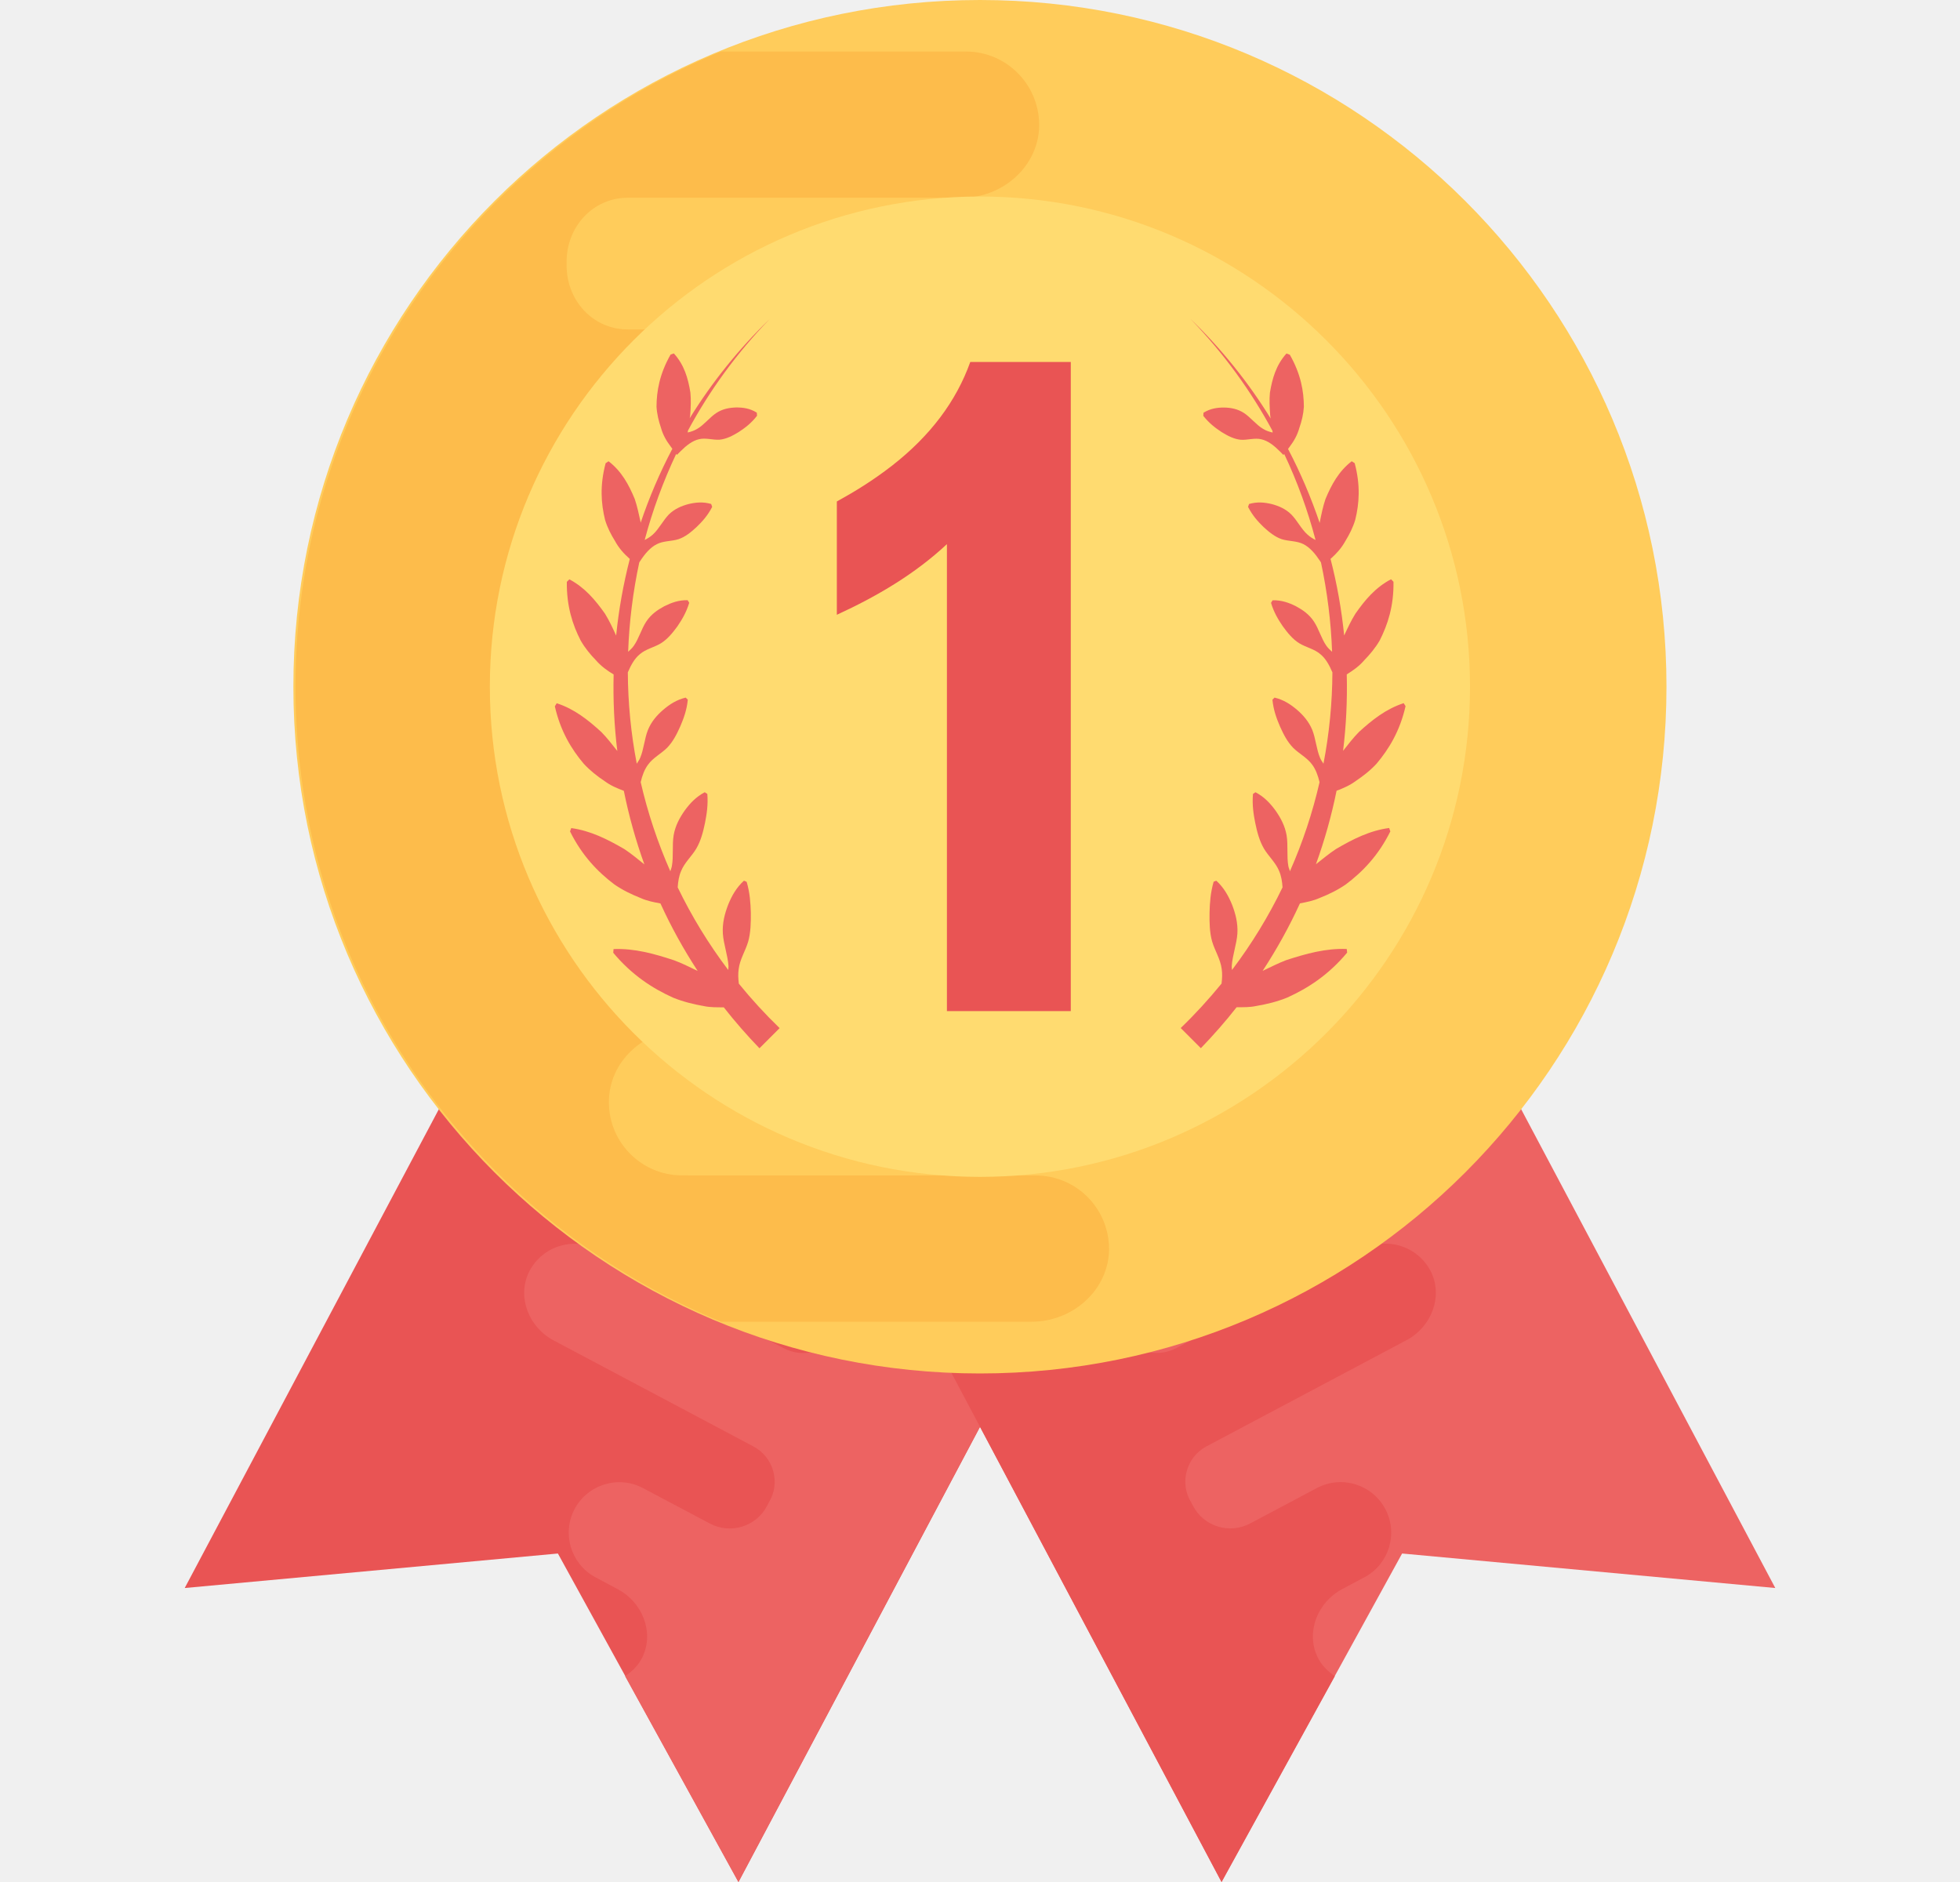
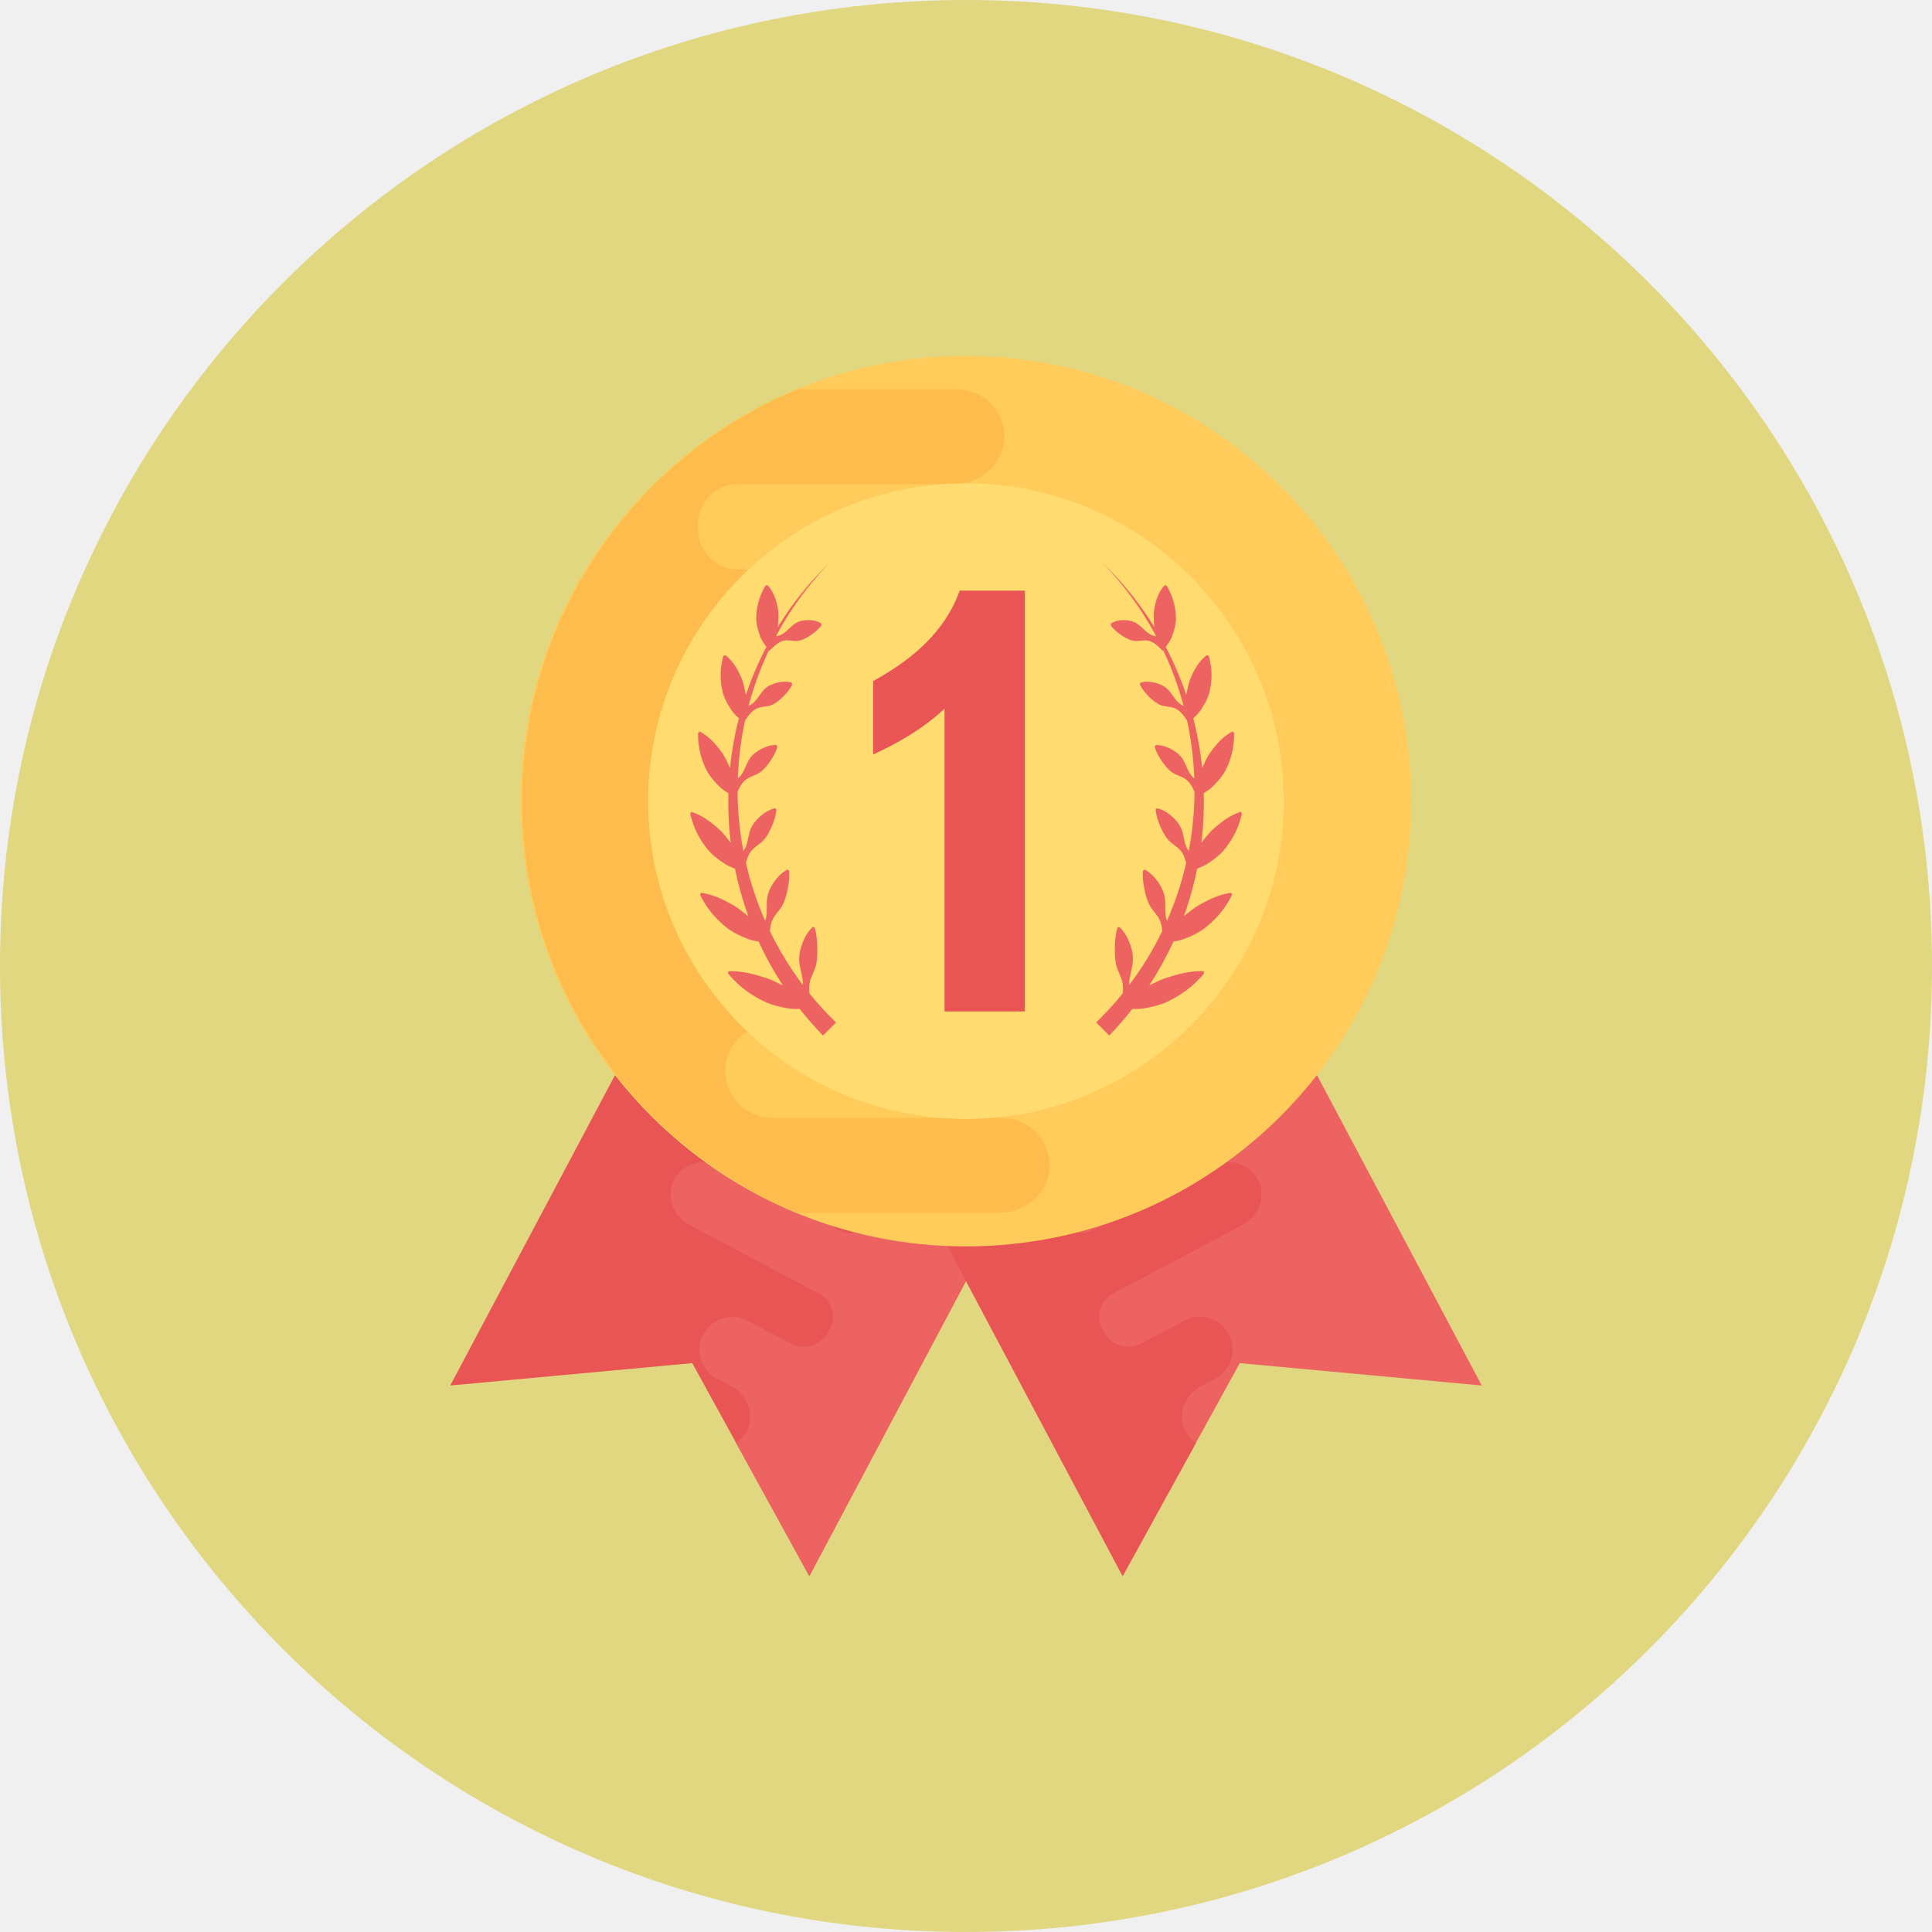
- <svg xmlns="http://www.w3.org/2000/svg" width="25" height="24" viewBox="0 0 25 24" fill="none">
-   <g clip-path="url(#clip0_184:3062)">
-     <path d="M7.598 10.377L2.356 20.251L7.116 19.811L9.42 24L14.661 14.125L7.598 10.377Z" fill="#E95454" />
-     <path d="M8.198 21.125C8.345 20.809 8.191 20.432 7.883 20.268L7.582 20.107C7.28 19.936 7.165 19.554 7.329 19.244C7.496 18.93 7.888 18.81 8.202 18.977L9.055 19.429C9.318 19.569 9.648 19.467 9.784 19.203L9.805 19.162C9.961 18.912 9.869 18.582 9.609 18.445L7.059 17.092C6.749 16.927 6.596 16.551 6.741 16.234C6.901 15.897 7.305 15.764 7.63 15.937L9.995 17.192C10.258 17.332 10.588 17.231 10.728 16.967L10.741 16.933L10.745 16.925C10.896 16.649 10.79 16.302 10.512 16.155L9.185 15.451C8.874 15.286 8.722 14.91 8.869 14.589C9.027 14.256 9.433 14.12 9.758 14.292L11.223 15.07C11.497 15.216 11.824 15.094 11.966 14.818C11.968 14.815 11.968 14.815 11.97 14.811C11.972 14.807 11.972 14.807 11.973 14.803C12.123 14.531 12.04 14.192 11.765 14.047L10.184 13.208C9.878 13.045 9.725 12.669 9.87 12.353C10.03 12.016 10.434 11.883 10.759 12.055L14.659 14.126L9.418 24L7.973 21.375C8.066 21.312 8.147 21.234 8.198 21.125Z" fill="#ED6362" />
-     <path d="M17.402 10.377L22.644 20.251L17.884 19.811L15.581 24L10.339 14.125L17.402 10.377Z" fill="#ED6362" />
-     <path d="M16.802 21.124C16.655 20.808 16.809 20.431 17.116 20.267L17.418 20.106C17.72 19.935 17.834 19.553 17.67 19.244C17.503 18.929 17.112 18.809 16.797 18.976L15.945 19.428C15.682 19.568 15.351 19.466 15.216 19.201L15.195 19.161C15.039 18.911 15.131 18.581 15.39 18.444L17.941 17.09C18.252 16.925 18.404 16.549 18.259 16.232C18.099 15.895 17.695 15.763 17.371 15.935L15.005 17.191C14.742 17.33 14.412 17.229 14.272 16.965L14.259 16.931L14.255 16.923C14.104 16.647 14.21 16.301 14.489 16.153L15.815 15.449C16.126 15.284 16.278 14.908 16.131 14.588C15.973 14.254 15.568 14.118 15.243 14.29L13.776 15.07C13.502 15.216 13.175 15.094 13.033 14.818C13.031 14.814 13.031 14.814 13.029 14.81C13.027 14.807 13.027 14.807 13.025 14.803C12.876 14.531 12.959 14.191 13.233 14.047L14.814 13.208C15.121 13.045 15.273 12.669 15.129 12.352C14.969 12.015 14.565 11.883 14.24 12.055L10.34 14.125L15.581 24L17.026 21.375C16.933 21.311 16.852 21.233 16.802 21.124Z" fill="#E95454" />
-     <path d="M12.499 17.515C17.336 17.515 21.256 13.594 21.256 8.757C21.256 3.921 17.336 0 12.499 0C7.662 0 3.742 3.921 3.742 8.757C3.742 13.594 7.662 17.515 12.499 17.515Z" fill="#FFCC5B" />
-     <path d="M13.689 7.752H8.139C7.708 7.752 7.353 7.398 7.353 6.966L7.359 6.912V6.9C7.353 6.445 7.725 6.073 8.181 6.073H12.027C12.537 6.073 12.987 5.695 13.017 5.185C13.041 4.652 12.616 4.201 12.081 4.201H8.007C7.558 4.201 7.221 3.824 7.227 3.374C7.227 3.368 7.227 3.368 7.227 3.362C7.227 3.356 7.227 3.356 7.227 3.35C7.221 2.9 7.557 2.522 8.007 2.522H12.271C12.774 2.522 13.224 2.145 13.254 1.64C13.278 1.101 12.853 0.657 12.319 0.657H9.196C6.013 1.969 3.769 5.1 3.769 8.757C3.769 12.414 6.013 15.544 9.197 16.855H13.161C13.665 16.855 14.115 16.477 14.145 15.973C14.169 15.433 13.743 14.99 13.209 14.99L8.7 14.989C8.168 14.989 7.739 14.544 7.768 14.005C7.794 13.501 8.247 13.122 8.752 13.122H10.5C11.003 13.108 11.409 12.696 11.409 12.19C11.409 11.674 10.99 11.254 10.473 11.254H7.823C7.392 11.254 7.038 10.901 7.044 10.468V10.402C7.014 9.977 7.356 9.617 7.781 9.617H13.635C14.144 9.617 14.594 9.239 14.624 8.735C14.648 8.196 14.222 7.752 13.689 7.752Z" fill="#FDBC4B" />
-     <path d="M12.499 15.008C9.052 15.008 6.248 12.203 6.248 8.757C6.248 5.31 9.052 2.506 12.499 2.506C15.946 2.506 18.75 5.311 18.75 8.757C18.75 12.204 15.946 15.008 12.499 15.008Z" fill="#FFDB70" />
-     <path d="M9.489 11.231C9.391 11.32 9.333 11.426 9.287 11.539C9.244 11.652 9.212 11.772 9.22 11.905C9.229 12.04 9.284 12.187 9.292 12.32C9.293 12.337 9.289 12.354 9.289 12.37C9.037 12.037 8.822 11.684 8.644 11.316C8.649 11.242 8.66 11.171 8.687 11.109C8.73 11.001 8.823 10.92 8.881 10.822C8.939 10.723 8.968 10.611 8.992 10.496C9.015 10.38 9.033 10.262 9.022 10.124C9.011 10.117 9 10.11 8.989 10.103C8.877 10.162 8.8 10.245 8.733 10.337C8.668 10.43 8.613 10.53 8.592 10.654C8.572 10.777 8.592 10.924 8.57 11.044C8.566 11.068 8.556 11.088 8.55 11.111C8.388 10.743 8.261 10.362 8.172 9.974C8.192 9.89 8.22 9.812 8.266 9.751C8.329 9.663 8.434 9.611 8.509 9.536C8.583 9.46 8.632 9.364 8.677 9.263C8.721 9.16 8.76 9.055 8.773 8.923C8.764 8.914 8.755 8.905 8.746 8.896C8.629 8.924 8.54 8.983 8.459 9.052C8.379 9.121 8.308 9.202 8.264 9.31C8.221 9.418 8.211 9.558 8.166 9.663C8.155 9.692 8.137 9.713 8.122 9.739C8.048 9.355 8.01 8.965 8.008 8.574C8.048 8.481 8.094 8.397 8.162 8.342C8.238 8.276 8.346 8.255 8.431 8.203C8.515 8.15 8.579 8.071 8.64 7.988C8.699 7.901 8.754 7.81 8.791 7.687C8.784 7.676 8.778 7.666 8.771 7.654C8.655 7.651 8.562 7.687 8.473 7.731C8.386 7.778 8.303 7.835 8.243 7.927C8.182 8.019 8.147 8.147 8.085 8.234C8.064 8.265 8.038 8.288 8.012 8.312C8.026 7.93 8.073 7.549 8.154 7.172C8.158 7.166 8.162 7.161 8.165 7.155C8.226 7.062 8.294 6.981 8.379 6.939C8.462 6.896 8.565 6.904 8.654 6.876C8.742 6.846 8.815 6.786 8.887 6.719C8.958 6.65 9.026 6.576 9.084 6.464C9.079 6.452 9.076 6.44 9.071 6.427C8.965 6.396 8.872 6.407 8.782 6.428C8.693 6.452 8.606 6.488 8.532 6.56C8.459 6.635 8.402 6.749 8.328 6.816C8.295 6.846 8.26 6.867 8.223 6.886C8.322 6.512 8.457 6.145 8.625 5.788C8.628 5.793 8.631 5.797 8.634 5.801C8.649 5.786 8.664 5.772 8.678 5.757C8.753 5.682 8.831 5.62 8.916 5.601C9.001 5.58 9.093 5.613 9.178 5.607C9.264 5.599 9.343 5.558 9.423 5.509C9.502 5.457 9.58 5.4 9.656 5.302C9.656 5.289 9.654 5.275 9.653 5.262C9.564 5.207 9.478 5.196 9.391 5.196C9.304 5.199 9.218 5.213 9.136 5.267C9.053 5.322 8.977 5.421 8.896 5.467C8.856 5.492 8.814 5.506 8.772 5.515C8.773 5.507 8.773 5.499 8.775 5.491C9.048 4.984 9.395 4.504 9.818 4.068C9.418 4.454 9.078 4.88 8.797 5.334C8.798 5.321 8.804 5.305 8.804 5.292C8.811 5.194 8.815 5.097 8.806 5.006C8.777 4.826 8.728 4.653 8.595 4.507C8.581 4.512 8.567 4.517 8.553 4.522C8.412 4.771 8.375 4.988 8.374 5.186C8.38 5.283 8.402 5.371 8.431 5.456C8.455 5.544 8.499 5.621 8.553 5.692C8.56 5.703 8.568 5.712 8.576 5.723C8.415 6.028 8.28 6.345 8.171 6.668C8.171 6.665 8.171 6.662 8.171 6.658C8.149 6.558 8.128 6.457 8.096 6.363C8.021 6.182 7.929 6.01 7.762 5.882C7.75 5.89 7.738 5.899 7.725 5.907C7.649 6.192 7.667 6.425 7.718 6.631C7.748 6.73 7.794 6.818 7.845 6.9C7.892 6.987 7.955 7.059 8.027 7.122C8.03 7.124 8.032 7.126 8.033 7.128C7.951 7.449 7.892 7.775 7.859 8.105C7.815 8.008 7.77 7.912 7.716 7.825C7.594 7.653 7.46 7.492 7.262 7.388C7.251 7.399 7.241 7.409 7.23 7.42C7.226 7.729 7.303 7.967 7.407 8.169C7.463 8.266 7.531 8.348 7.604 8.423C7.668 8.496 7.745 8.552 7.827 8.601C7.819 8.926 7.834 9.253 7.874 9.577C7.808 9.493 7.742 9.408 7.67 9.335C7.503 9.182 7.326 9.041 7.101 8.968C7.092 8.981 7.085 8.994 7.077 9.007C7.149 9.324 7.288 9.553 7.446 9.74C7.528 9.828 7.618 9.899 7.712 9.961C7.787 10.017 7.871 10.053 7.957 10.085C8.021 10.402 8.108 10.715 8.219 11.023C8.135 10.955 8.051 10.886 7.964 10.828C7.752 10.705 7.535 10.594 7.286 10.56C7.281 10.575 7.276 10.589 7.271 10.603C7.425 10.913 7.626 11.12 7.837 11.279C7.944 11.353 8.056 11.406 8.169 11.451C8.252 11.489 8.338 11.505 8.424 11.521C8.559 11.817 8.718 12.105 8.899 12.382C8.799 12.334 8.699 12.283 8.598 12.246C8.346 12.163 8.093 12.092 7.826 12.103C7.825 12.119 7.823 12.134 7.822 12.15C8.06 12.435 8.323 12.604 8.584 12.722C8.715 12.775 8.847 12.807 8.977 12.83C9.063 12.848 9.147 12.845 9.232 12.846C9.373 13.026 9.525 13.2 9.687 13.368C9.773 13.283 9.859 13.197 9.944 13.111C9.758 12.931 9.584 12.741 9.424 12.544C9.416 12.48 9.413 12.418 9.422 12.358C9.437 12.233 9.509 12.125 9.543 12.008C9.576 11.89 9.578 11.766 9.577 11.639C9.573 11.513 9.565 11.386 9.524 11.246C9.513 11.24 9.501 11.235 9.489 11.231Z" fill="#ED6362" />
-     <path d="M15.514 11.231C15.612 11.32 15.67 11.427 15.716 11.539C15.759 11.652 15.791 11.772 15.783 11.905C15.774 12.04 15.719 12.187 15.711 12.32C15.71 12.338 15.714 12.354 15.714 12.37C15.966 12.037 16.181 11.684 16.359 11.316C16.354 11.242 16.343 11.171 16.316 11.109C16.273 11.001 16.18 10.92 16.122 10.822C16.064 10.723 16.035 10.611 16.011 10.496C15.988 10.38 15.97 10.262 15.982 10.124C15.992 10.117 16.003 10.11 16.014 10.103C16.126 10.162 16.203 10.245 16.27 10.337C16.335 10.43 16.39 10.531 16.411 10.654C16.431 10.777 16.411 10.924 16.433 11.045C16.437 11.068 16.448 11.088 16.453 11.111C16.616 10.743 16.742 10.363 16.831 9.975C16.811 9.891 16.783 9.813 16.737 9.751C16.674 9.663 16.569 9.611 16.494 9.536C16.42 9.46 16.371 9.364 16.326 9.263C16.282 9.161 16.243 9.055 16.23 8.923C16.239 8.914 16.248 8.905 16.257 8.896C16.374 8.924 16.463 8.983 16.544 9.052C16.624 9.121 16.695 9.203 16.739 9.31C16.782 9.419 16.792 9.558 16.837 9.663C16.848 9.692 16.866 9.714 16.881 9.739C16.955 9.355 16.993 8.965 16.995 8.574C16.955 8.481 16.909 8.397 16.841 8.342C16.765 8.276 16.657 8.255 16.572 8.203C16.488 8.151 16.424 8.071 16.363 7.988C16.304 7.901 16.249 7.811 16.212 7.688C16.219 7.676 16.225 7.666 16.232 7.655C16.348 7.652 16.442 7.687 16.53 7.731C16.617 7.778 16.7 7.835 16.76 7.927C16.821 8.019 16.856 8.148 16.918 8.235C16.939 8.265 16.965 8.288 16.991 8.312C16.977 7.93 16.93 7.549 16.849 7.172C16.845 7.166 16.841 7.161 16.838 7.155C16.777 7.063 16.709 6.981 16.625 6.939C16.541 6.896 16.438 6.904 16.349 6.876C16.261 6.846 16.188 6.786 16.116 6.72C16.045 6.651 15.977 6.576 15.919 6.464C15.924 6.452 15.928 6.44 15.932 6.427C16.038 6.396 16.131 6.407 16.221 6.428C16.31 6.452 16.397 6.488 16.471 6.561C16.544 6.635 16.601 6.75 16.676 6.816C16.708 6.846 16.743 6.867 16.78 6.886C16.682 6.513 16.549 6.146 16.38 5.789C16.377 5.794 16.373 5.797 16.37 5.802C16.356 5.787 16.341 5.773 16.327 5.758C16.252 5.683 16.174 5.621 16.089 5.602C16.004 5.581 15.912 5.614 15.826 5.608C15.741 5.6 15.661 5.559 15.582 5.51C15.503 5.458 15.425 5.4 15.348 5.303C15.349 5.289 15.35 5.276 15.351 5.263C15.441 5.208 15.527 5.197 15.614 5.197C15.7 5.199 15.786 5.214 15.869 5.268C15.951 5.323 16.028 5.421 16.109 5.468C16.149 5.493 16.191 5.507 16.233 5.516C16.231 5.509 16.231 5.5 16.23 5.493C15.957 4.986 15.609 4.506 15.187 4.069C15.587 4.456 15.927 4.882 16.207 5.336C16.207 5.322 16.201 5.307 16.201 5.293C16.194 5.196 16.189 5.099 16.198 5.007C16.228 4.828 16.276 4.655 16.409 4.508C16.423 4.514 16.438 4.519 16.452 4.524C16.593 4.772 16.63 4.989 16.631 5.187C16.625 5.284 16.603 5.373 16.573 5.458C16.549 5.545 16.506 5.623 16.452 5.694C16.445 5.704 16.437 5.714 16.429 5.725C16.589 6.03 16.724 6.347 16.833 6.67C16.834 6.667 16.833 6.663 16.834 6.66C16.854 6.558 16.875 6.457 16.907 6.363C16.983 6.182 17.074 6.011 17.241 5.882C17.253 5.89 17.266 5.898 17.279 5.906C17.355 6.191 17.337 6.425 17.286 6.63C17.256 6.729 17.211 6.817 17.16 6.9C17.113 6.986 17.049 7.058 16.977 7.122C16.975 7.123 16.973 7.126 16.971 7.127C17.054 7.448 17.112 7.775 17.145 8.104C17.19 8.007 17.235 7.911 17.289 7.825C17.41 7.652 17.544 7.491 17.743 7.387C17.753 7.398 17.764 7.408 17.774 7.419C17.779 7.728 17.701 7.965 17.598 8.168C17.541 8.265 17.473 8.346 17.4 8.421C17.337 8.495 17.259 8.55 17.178 8.6C17.186 8.925 17.171 9.251 17.131 9.575C17.197 9.491 17.262 9.407 17.334 9.334C17.502 9.181 17.679 9.04 17.904 8.967C17.912 8.98 17.92 8.992 17.928 9.005C17.856 9.323 17.716 9.551 17.559 9.738C17.477 9.827 17.386 9.897 17.292 9.96C17.217 10.016 17.133 10.052 17.048 10.084C16.984 10.401 16.896 10.714 16.785 11.021C16.87 10.954 16.953 10.885 17.041 10.827C17.253 10.703 17.469 10.592 17.719 10.559C17.724 10.573 17.728 10.588 17.734 10.602C17.58 10.912 17.379 11.118 17.168 11.277C17.061 11.351 16.949 11.405 16.835 11.45C16.753 11.487 16.667 11.504 16.581 11.52C16.446 11.815 16.287 12.103 16.105 12.381C16.206 12.333 16.306 12.282 16.406 12.244C16.658 12.162 16.912 12.091 17.178 12.102C17.18 12.118 17.181 12.133 17.183 12.148C16.945 12.434 16.682 12.602 16.42 12.721C16.289 12.774 16.158 12.806 16.027 12.828C15.942 12.847 15.858 12.844 15.773 12.845C15.632 13.025 15.479 13.199 15.317 13.367C15.232 13.281 15.146 13.195 15.06 13.11C15.247 12.93 15.42 12.74 15.581 12.543C15.589 12.479 15.592 12.416 15.583 12.357C15.567 12.232 15.496 12.124 15.461 12.007C15.428 11.889 15.426 11.764 15.428 11.638C15.431 11.511 15.44 11.384 15.48 11.244C15.49 11.24 15.502 11.235 15.514 11.231Z" fill="#ED6362" />
-     <path d="M12.376 4.616C12.196 5.119 11.865 5.558 11.381 5.936C11.134 6.128 10.901 6.27 10.674 6.395V7.84C11.189 7.603 11.669 7.321 12.078 6.939V12.894H13.658V4.616H12.376Z" fill="#E95454" />
+ <svg xmlns="http://www.w3.org/2000/svg" width="38" height="38" viewBox="0 0 38 38" fill="none">
+   <rect width="38" height="38" rx="19" fill="#E0D780" />
+   <g clip-path="url(#clip0_1087_1037)">
+     <path d="M14.098 17.377L8.856 27.251L13.616 26.811L15.919 31L21.161 21.125L14.098 17.377Z" fill="#E95454" />
+     <path d="M14.698 28.125C14.845 27.809 14.691 27.431 14.384 27.268L14.082 27.107C13.78 26.936 13.666 26.554 13.83 26.244C13.996 25.93 14.388 25.81 14.703 25.977L15.555 26.429C15.818 26.569 16.148 26.467 16.284 26.202L16.305 26.162C16.461 25.912 16.369 25.582 16.11 25.445L13.56 24.092C13.249 23.927 13.097 23.551 13.242 23.234C13.402 22.897 13.805 22.764 14.13 22.937L16.495 24.192C16.759 24.332 17.089 24.23 17.228 23.967L17.242 23.933L17.245 23.925C17.396 23.649 17.291 23.302 17.012 23.154L15.686 22.451C15.375 22.286 15.223 21.91 15.37 21.589C15.528 21.256 15.933 21.12 16.258 21.292L17.724 22.07C17.997 22.216 18.325 22.094 18.466 21.818C18.469 21.814 18.469 21.814 18.47 21.811C18.472 21.807 18.472 21.807 18.474 21.803C18.623 21.531 18.541 21.192 18.266 21.047L16.685 20.208C16.378 20.045 16.226 19.669 16.371 19.352C16.53 19.016 16.934 18.883 17.259 19.055L21.159 21.126L15.918 31L14.474 28.375C14.567 28.312 14.648 28.234 14.698 28.125Z" fill="#ED6362" />
+     <path d="M23.903 17.377L29.144 27.251L24.385 26.811L22.081 31L16.84 21.125L23.903 17.377Z" fill="#ED6362" />
+     <path d="M23.302 28.124C23.155 27.808 23.309 27.43 23.616 27.267L23.918 27.106C24.22 26.934 24.334 26.553 24.17 26.244C24.003 25.929 23.612 25.809 23.297 25.976L22.445 26.428C22.182 26.568 21.851 26.466 21.716 26.201L21.695 26.161C21.538 25.911 21.631 25.581 21.89 25.444L24.441 24.09C24.752 23.925 24.904 23.549 24.759 23.232C24.599 22.895 24.195 22.763 23.871 22.935L21.506 24.191C21.242 24.33 20.912 24.229 20.772 23.965L20.759 23.931L20.755 23.923C20.604 23.647 20.71 23.301 20.988 23.153L22.315 22.449C22.626 22.284 22.778 21.908 22.631 21.587C22.473 21.254 22.067 21.118 21.743 21.29L20.276 22.07C20.002 22.216 19.675 22.094 19.533 21.818C19.531 21.814 19.531 21.814 19.529 21.81C19.527 21.807 19.527 21.807 19.525 21.803C19.376 21.53 19.459 21.191 19.733 21.047L21.314 20.208C21.621 20.045 21.773 19.669 21.629 19.352C21.469 19.015 21.065 18.883 20.74 19.055L16.84 21.125L22.081 31L23.526 28.375C23.433 28.311 23.352 28.233 23.302 28.124Z" fill="#E95454" />
+     <path d="M18.999 24.515C23.835 24.515 27.756 20.594 27.756 15.757C27.756 10.921 23.835 7 18.999 7C14.162 7 10.241 10.921 10.241 15.757C10.241 20.594 14.162 24.515 18.999 24.515Z" fill="#FFCC5B" />
+     <path d="M20.188 14.752H14.639C14.207 14.752 13.853 14.398 13.853 13.966L13.859 13.912V13.9C13.853 13.445 14.224 13.073 14.681 13.073H18.527C19.036 13.073 19.487 12.695 19.517 12.185C19.541 11.652 19.115 11.201 18.581 11.201H14.507C14.057 11.201 13.721 10.824 13.727 10.374C13.727 10.368 13.727 10.368 13.727 10.362C13.727 10.356 13.727 10.356 13.727 10.35C13.721 9.9 14.056 9.522 14.507 9.522H18.77C19.273 9.522 19.724 9.145 19.754 8.64C19.778 8.101 19.352 7.657 18.818 7.657H15.696C12.512 8.969 10.269 12.1 10.269 15.757C10.269 19.414 12.512 22.544 15.697 23.855H19.661C20.164 23.855 20.614 23.477 20.644 22.973C20.668 22.433 20.243 21.99 19.709 21.99L15.199 21.989C14.667 21.989 14.239 21.544 14.267 21.006C14.293 20.501 14.747 20.122 15.252 20.122H17C17.503 20.108 17.909 19.696 17.909 19.19C17.909 18.674 17.489 18.254 16.973 18.254H14.323C13.891 18.254 13.537 17.901 13.543 17.468V17.402C13.513 16.977 13.855 16.617 14.281 16.617H20.134C20.644 16.617 21.094 16.239 21.124 15.735C21.148 15.196 20.722 14.752 20.188 14.752Z" fill="#FDBC4B" />
+     <path d="M18.999 22.008C15.552 22.008 12.748 19.203 12.748 15.757C12.748 12.31 15.552 9.506 18.999 9.506C22.446 9.506 25.25 12.311 25.25 15.757C25.25 19.204 22.446 22.008 18.999 22.008Z" fill="#FFDB70" />
+     <path d="M15.989 18.23C15.89 18.32 15.832 18.426 15.787 18.539C15.743 18.652 15.712 18.771 15.72 18.905C15.729 19.039 15.784 19.187 15.791 19.32C15.793 19.337 15.788 19.354 15.789 19.37C15.537 19.037 15.322 18.684 15.144 18.316C15.148 18.242 15.159 18.171 15.186 18.109C15.23 18.001 15.322 17.92 15.381 17.822C15.438 17.723 15.467 17.611 15.492 17.496C15.514 17.38 15.532 17.262 15.521 17.124C15.511 17.117 15.499 17.11 15.489 17.103C15.377 17.162 15.3 17.245 15.232 17.337C15.168 17.43 15.112 17.53 15.091 17.654C15.072 17.777 15.091 17.924 15.069 18.044C15.066 18.068 15.055 18.088 15.049 18.11C14.887 17.743 14.761 17.362 14.672 16.974C14.692 16.89 14.72 16.812 14.765 16.751C14.829 16.663 14.934 16.611 15.009 16.536C15.083 16.46 15.132 16.364 15.177 16.263C15.22 16.16 15.259 16.055 15.273 15.923C15.264 15.914 15.255 15.905 15.246 15.896C15.129 15.924 15.039 15.983 14.958 16.052C14.879 16.121 14.807 16.202 14.763 16.31C14.72 16.418 14.711 16.558 14.666 16.663C14.654 16.692 14.636 16.713 14.621 16.739C14.548 16.355 14.51 15.964 14.507 15.573C14.547 15.481 14.594 15.397 14.661 15.342C14.738 15.276 14.846 15.255 14.931 15.203C15.015 15.15 15.078 15.071 15.139 14.988C15.198 14.901 15.254 14.81 15.291 14.687C15.284 14.676 15.277 14.666 15.271 14.654C15.155 14.651 15.061 14.687 14.973 14.731C14.886 14.778 14.803 14.835 14.742 14.927C14.681 15.019 14.647 15.147 14.585 15.234C14.564 15.265 14.537 15.288 14.512 15.312C14.525 14.93 14.573 14.549 14.654 14.172C14.657 14.166 14.661 14.161 14.665 14.155C14.726 14.062 14.793 13.98 14.878 13.939C14.961 13.896 15.065 13.904 15.153 13.875C15.241 13.846 15.315 13.786 15.387 13.719C15.457 13.65 15.526 13.576 15.583 13.464C15.579 13.452 15.575 13.44 15.571 13.427C15.465 13.396 15.372 13.407 15.282 13.428C15.192 13.452 15.105 13.488 15.032 13.56C14.958 13.635 14.901 13.749 14.827 13.815C14.795 13.846 14.759 13.866 14.723 13.886C14.822 13.512 14.956 13.145 15.124 12.788C15.127 12.793 15.131 12.796 15.134 12.801C15.148 12.786 15.163 12.772 15.177 12.757C15.252 12.682 15.331 12.62 15.415 12.601C15.5 12.58 15.592 12.613 15.678 12.607C15.763 12.599 15.843 12.558 15.922 12.509C16.001 12.457 16.079 12.399 16.156 12.302C16.155 12.288 16.154 12.275 16.153 12.262C16.064 12.207 15.977 12.196 15.89 12.196C15.804 12.198 15.718 12.213 15.635 12.267C15.553 12.322 15.476 12.421 15.395 12.467C15.355 12.492 15.313 12.506 15.271 12.515C15.273 12.507 15.273 12.499 15.274 12.491C15.547 11.984 15.895 11.504 16.317 11.068C15.917 11.454 15.577 11.88 15.297 12.334C15.297 12.321 15.303 12.305 15.303 12.291C15.31 12.194 15.315 12.097 15.306 12.006C15.277 11.826 15.228 11.653 15.095 11.507C15.081 11.512 15.066 11.517 15.052 11.522C14.911 11.771 14.874 11.988 14.873 12.186C14.88 12.282 14.901 12.371 14.931 12.456C14.955 12.544 14.998 12.621 15.052 12.692C15.06 12.703 15.067 12.712 15.075 12.723C14.915 13.028 14.78 13.345 14.671 13.668C14.67 13.665 14.671 13.662 14.67 13.658C14.648 13.558 14.627 13.457 14.595 13.363C14.52 13.182 14.429 13.01 14.262 12.882C14.249 12.89 14.237 12.899 14.225 12.907C14.149 13.192 14.167 13.425 14.218 13.631C14.248 13.73 14.293 13.818 14.345 13.9C14.391 13.986 14.455 14.059 14.527 14.122C14.529 14.124 14.531 14.126 14.533 14.128C14.45 14.449 14.392 14.775 14.359 15.104C14.315 15.008 14.27 14.912 14.216 14.825C14.094 14.653 13.96 14.492 13.761 14.388C13.751 14.398 13.741 14.409 13.73 14.42C13.726 14.729 13.803 14.966 13.906 15.169C13.963 15.266 14.031 15.348 14.104 15.423C14.167 15.496 14.245 15.552 14.326 15.601C14.318 15.926 14.333 16.253 14.373 16.577C14.307 16.493 14.242 16.408 14.17 16.335C14.002 16.182 13.825 16.041 13.6 15.968C13.592 15.981 13.584 15.994 13.576 16.006C13.648 16.324 13.788 16.553 13.945 16.739C14.027 16.828 14.118 16.899 14.212 16.961C14.287 17.017 14.371 17.053 14.456 17.085C14.52 17.402 14.608 17.715 14.719 18.023C14.634 17.955 14.551 17.886 14.463 17.828C14.252 17.704 14.035 17.593 13.786 17.56C13.78 17.575 13.776 17.589 13.771 17.603C13.924 17.913 14.125 18.119 14.336 18.279C14.444 18.353 14.555 18.406 14.669 18.451C14.751 18.489 14.838 18.505 14.923 18.521C15.058 18.817 15.217 19.105 15.399 19.382C15.298 19.334 15.198 19.283 15.098 19.246C14.846 19.163 14.592 19.092 14.326 19.103C14.324 19.119 14.323 19.134 14.321 19.15C14.559 19.435 14.822 19.604 15.084 19.722C15.215 19.776 15.346 19.807 15.477 19.829C15.562 19.848 15.646 19.845 15.731 19.846C15.872 20.026 16.025 20.2 16.187 20.368C16.272 20.283 16.358 20.196 16.444 20.111C16.257 19.931 16.084 19.741 15.923 19.544C15.915 19.48 15.912 19.418 15.921 19.358C15.937 19.233 16.008 19.125 16.043 19.008C16.076 18.89 16.078 18.765 16.076 18.639C16.073 18.513 16.064 18.386 16.024 18.245C16.013 18.239 16.001 18.235 15.989 18.23Z" fill="#ED6362" />
+     <path d="M22.014 18.231C22.112 18.32 22.17 18.427 22.215 18.539C22.259 18.652 22.29 18.772 22.282 18.905C22.273 19.04 22.218 19.187 22.211 19.32C22.209 19.337 22.214 19.354 22.213 19.37C22.465 19.037 22.681 18.684 22.858 18.316C22.854 18.242 22.843 18.171 22.816 18.109C22.772 18.001 22.68 17.92 22.621 17.822C22.564 17.723 22.535 17.611 22.51 17.496C22.488 17.38 22.47 17.262 22.481 17.124C22.491 17.117 22.503 17.11 22.513 17.103C22.625 17.162 22.702 17.245 22.77 17.337C22.834 17.43 22.89 17.531 22.911 17.654C22.93 17.777 22.911 17.924 22.933 18.045C22.936 18.068 22.947 18.088 22.953 18.111C23.115 17.743 23.241 17.363 23.33 16.975C23.31 16.891 23.282 16.812 23.237 16.751C23.174 16.663 23.069 16.611 22.994 16.536C22.919 16.46 22.87 16.364 22.825 16.263C22.782 16.16 22.743 16.055 22.729 15.923C22.738 15.914 22.747 15.905 22.756 15.896C22.873 15.924 22.963 15.983 23.044 16.052C23.123 16.121 23.195 16.203 23.239 16.31C23.282 16.419 23.291 16.558 23.336 16.663C23.348 16.692 23.366 16.713 23.381 16.739C23.454 16.355 23.492 15.965 23.495 15.574C23.455 15.481 23.408 15.397 23.341 15.342C23.264 15.276 23.156 15.255 23.072 15.203C22.988 15.15 22.924 15.071 22.863 14.988C22.804 14.901 22.748 14.811 22.711 14.688C22.718 14.676 22.725 14.666 22.732 14.655C22.847 14.652 22.941 14.687 23.029 14.731C23.117 14.778 23.199 14.835 23.26 14.927C23.321 15.019 23.355 15.148 23.417 15.235C23.439 15.265 23.465 15.288 23.49 15.312C23.477 14.93 23.429 14.549 23.348 14.172C23.345 14.166 23.341 14.161 23.337 14.155C23.276 14.062 23.209 13.981 23.124 13.939C23.041 13.896 22.937 13.904 22.849 13.876C22.761 13.846 22.687 13.786 22.615 13.72C22.545 13.65 22.477 13.576 22.419 13.464C22.423 13.453 22.427 13.44 22.431 13.427C22.537 13.396 22.63 13.407 22.72 13.428C22.81 13.453 22.897 13.488 22.97 13.56C23.044 13.635 23.101 13.75 23.175 13.816C23.207 13.846 23.243 13.867 23.279 13.886C23.182 13.513 23.048 13.146 22.879 12.789C22.876 12.794 22.873 12.797 22.87 12.802C22.855 12.787 22.84 12.773 22.826 12.758C22.751 12.683 22.673 12.621 22.588 12.602C22.503 12.581 22.411 12.614 22.326 12.608C22.24 12.6 22.161 12.559 22.081 12.51C22.002 12.458 21.924 12.4 21.848 12.303C21.849 12.289 21.85 12.276 21.851 12.263C21.94 12.208 22.026 12.197 22.113 12.197C22.2 12.199 22.286 12.214 22.368 12.268C22.451 12.323 22.527 12.421 22.609 12.468C22.648 12.493 22.69 12.507 22.732 12.516C22.731 12.508 22.73 12.5 22.729 12.493C22.456 11.986 22.109 11.506 21.686 11.069C22.086 11.456 22.426 11.882 22.707 12.336C22.706 12.322 22.7 12.307 22.7 12.293C22.693 12.196 22.689 12.099 22.698 12.007C22.727 11.828 22.776 11.655 22.909 11.508C22.923 11.514 22.937 11.519 22.951 11.524C23.093 11.772 23.129 11.989 23.13 12.187C23.124 12.284 23.102 12.373 23.073 12.457C23.049 12.545 23.006 12.623 22.951 12.694C22.944 12.704 22.936 12.714 22.928 12.725C23.089 13.03 23.224 13.347 23.333 13.67C23.333 13.667 23.333 13.663 23.333 13.659C23.354 13.558 23.375 13.457 23.407 13.363C23.482 13.182 23.573 13.011 23.74 12.882C23.753 12.89 23.766 12.898 23.778 12.906C23.854 13.191 23.836 13.425 23.786 13.63C23.756 13.729 23.71 13.817 23.659 13.9C23.613 13.986 23.549 14.058 23.477 14.122C23.474 14.123 23.472 14.126 23.471 14.127C23.553 14.448 23.612 14.775 23.645 15.104C23.689 15.007 23.734 14.911 23.788 14.825C23.91 14.652 24.044 14.491 24.242 14.387C24.253 14.398 24.263 14.408 24.274 14.419C24.278 14.728 24.201 14.965 24.097 15.168C24.041 15.264 23.973 15.346 23.9 15.421C23.836 15.495 23.759 15.55 23.677 15.6C23.685 15.925 23.67 16.251 23.631 16.575C23.697 16.491 23.762 16.407 23.834 16.334C24.001 16.181 24.178 16.04 24.403 15.967C24.412 15.98 24.419 15.992 24.427 16.005C24.355 16.323 24.216 16.551 24.058 16.738C23.977 16.827 23.886 16.897 23.792 16.96C23.717 17.016 23.633 17.052 23.547 17.084C23.483 17.401 23.396 17.714 23.285 18.021C23.369 17.954 23.453 17.885 23.541 17.827C23.752 17.703 23.969 17.592 24.218 17.559C24.223 17.573 24.228 17.588 24.233 17.602C24.079 17.912 23.878 18.118 23.667 18.277C23.56 18.352 23.448 18.405 23.335 18.45C23.252 18.487 23.166 18.504 23.081 18.52C22.945 18.815 22.786 19.103 22.605 19.381C22.705 19.333 22.805 19.282 22.906 19.244C23.158 19.162 23.411 19.091 23.678 19.102C23.679 19.118 23.681 19.133 23.682 19.148C23.445 19.433 23.181 19.602 22.92 19.721C22.789 19.774 22.657 19.806 22.527 19.828C22.441 19.847 22.357 19.844 22.272 19.845C22.131 20.025 21.979 20.199 21.817 20.367C21.731 20.281 21.645 20.195 21.56 20.11C21.746 19.93 21.92 19.74 22.08 19.543C22.089 19.479 22.092 19.416 22.083 19.357C22.067 19.232 21.995 19.124 21.961 19.006C21.928 18.889 21.926 18.764 21.927 18.638C21.931 18.511 21.939 18.384 21.98 18.244C21.989 18.24 22.002 18.235 22.014 18.231Z" fill="#ED6362" />
+     <path d="M18.876 11.617C18.696 12.119 18.365 12.558 17.881 12.936C17.634 13.128 17.401 13.27 17.174 13.396V14.84C17.689 14.603 18.169 14.321 18.578 13.939V19.894H20.158V11.617H18.876Z" fill="#E95454" />
  </g>
  <defs>
-     <clipPath id="clip0_184:3062">
-       <rect width="24" height="24" fill="white" transform="translate(0.5)" />
+     <clipPath id="clip0_1087_1037">
+       <rect width="24" height="24" fill="white" transform="translate(7 7)" />
    </clipPath>
  </defs>
</svg>
